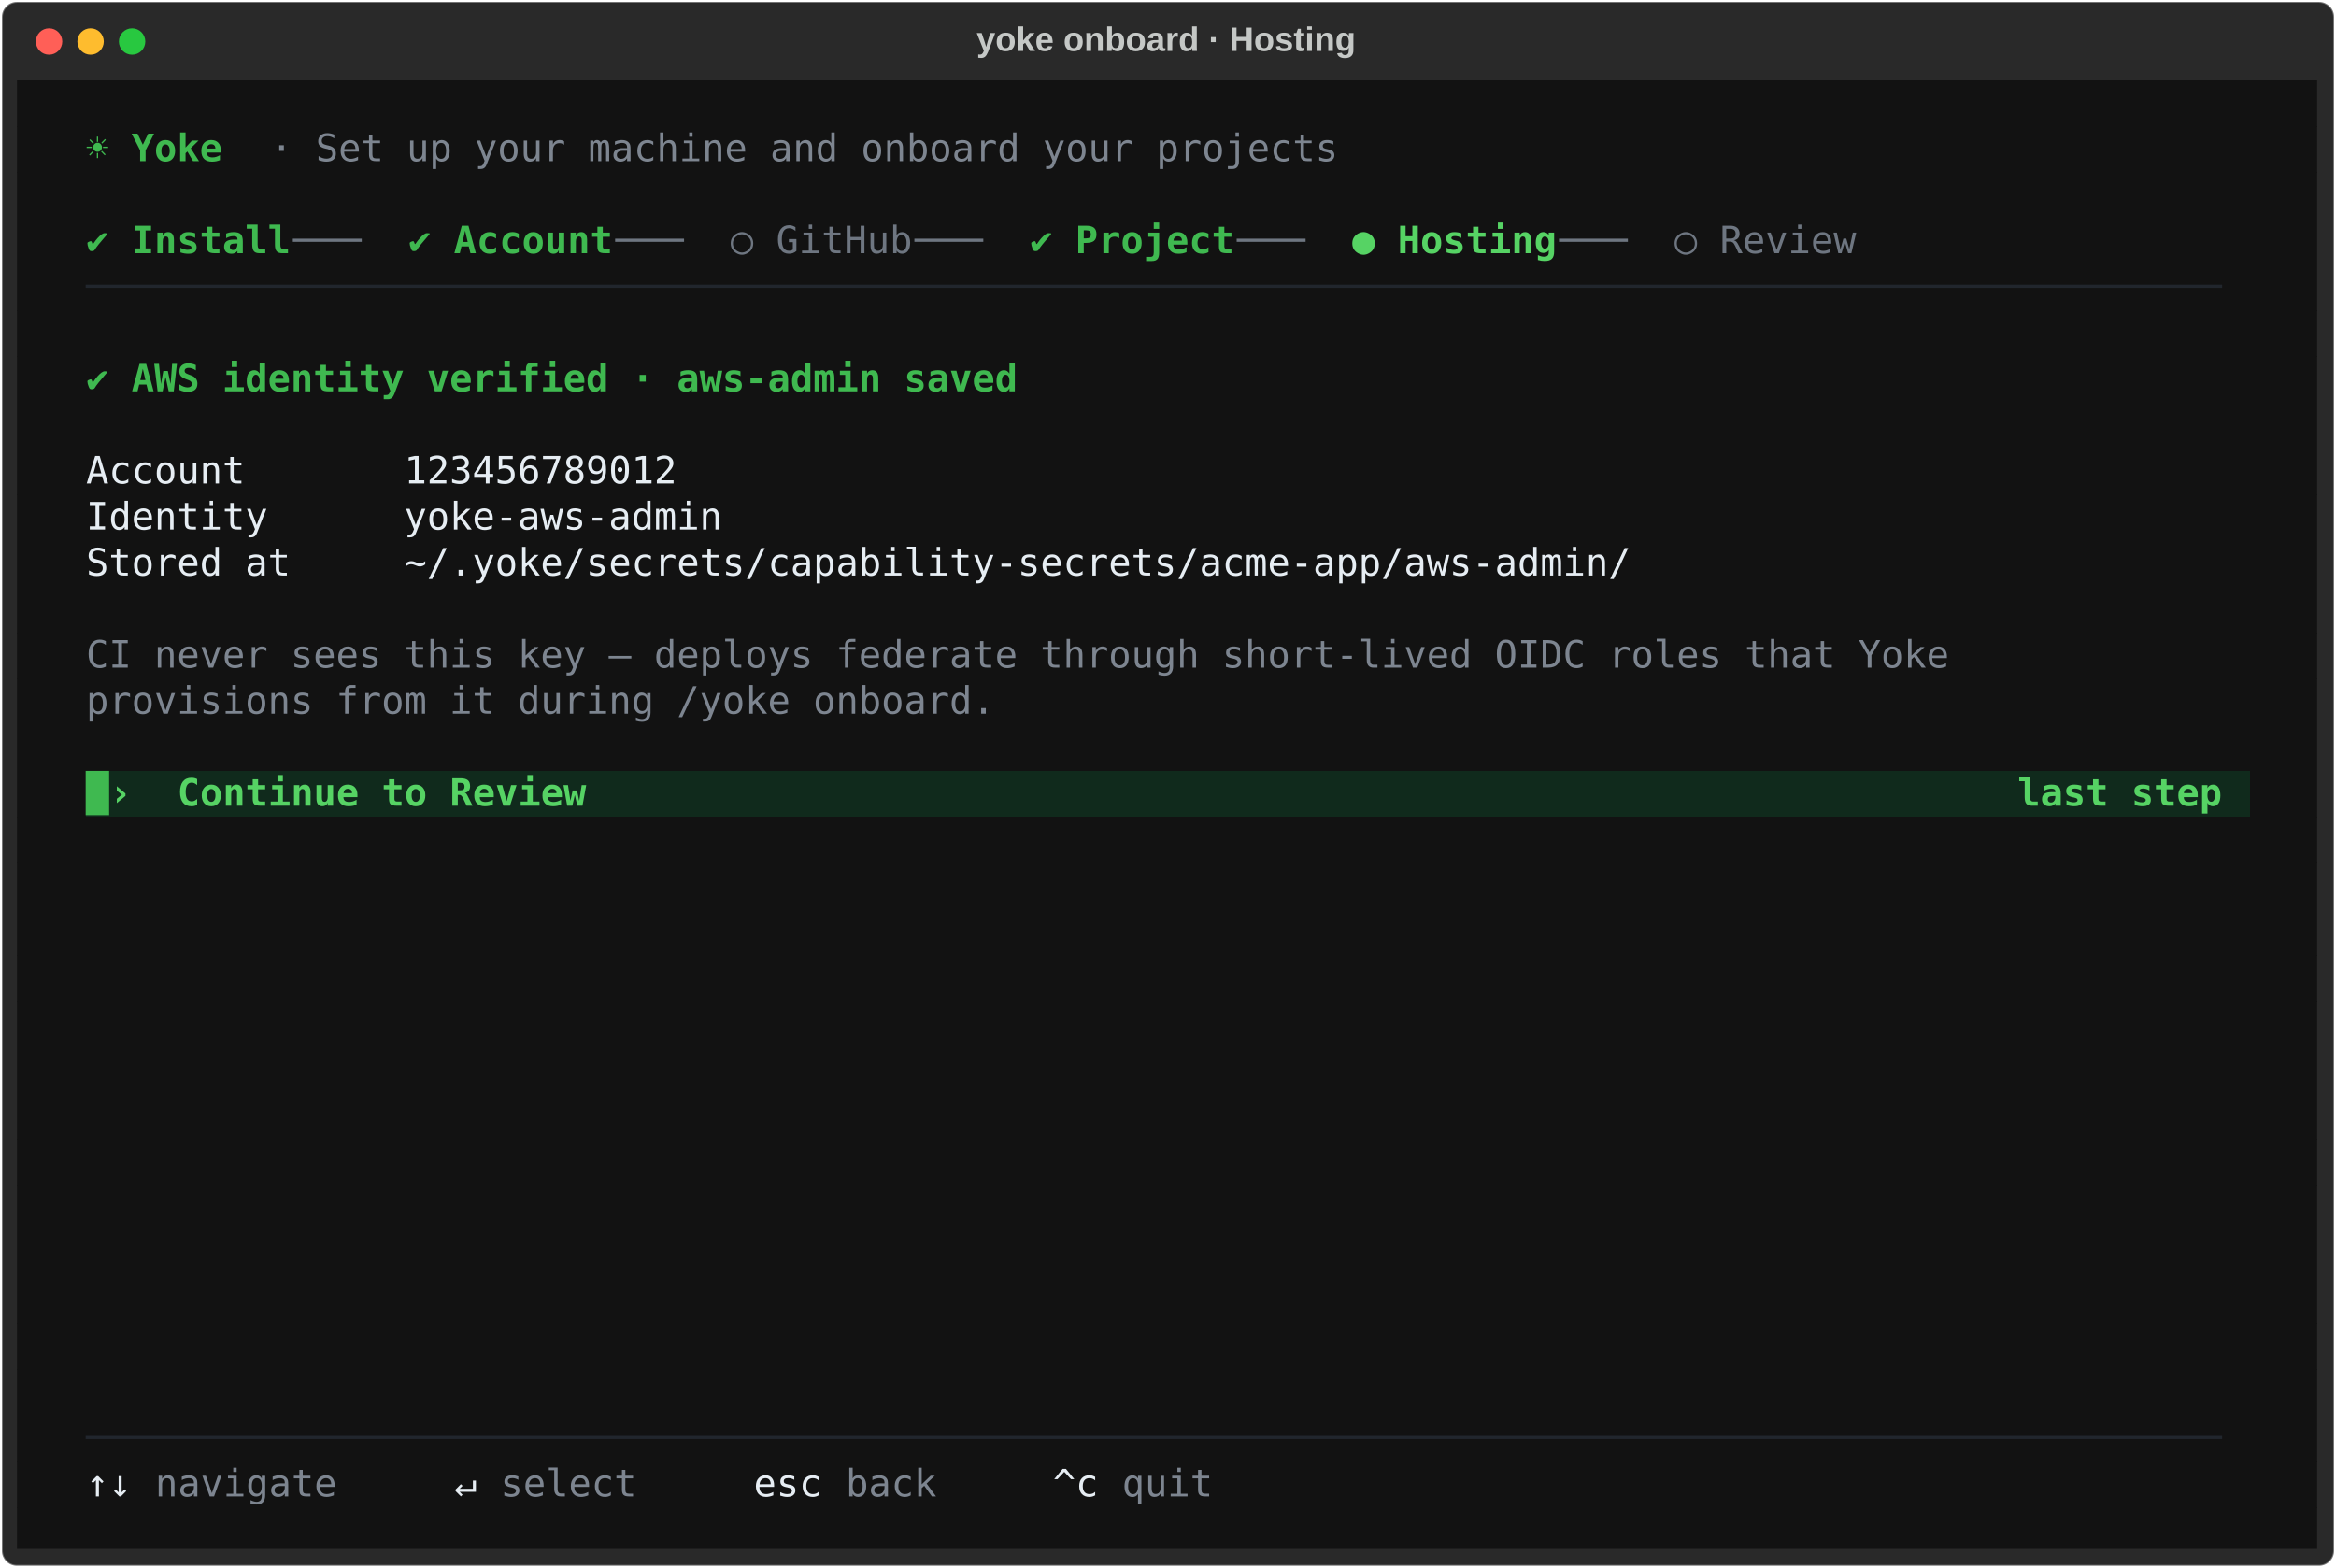
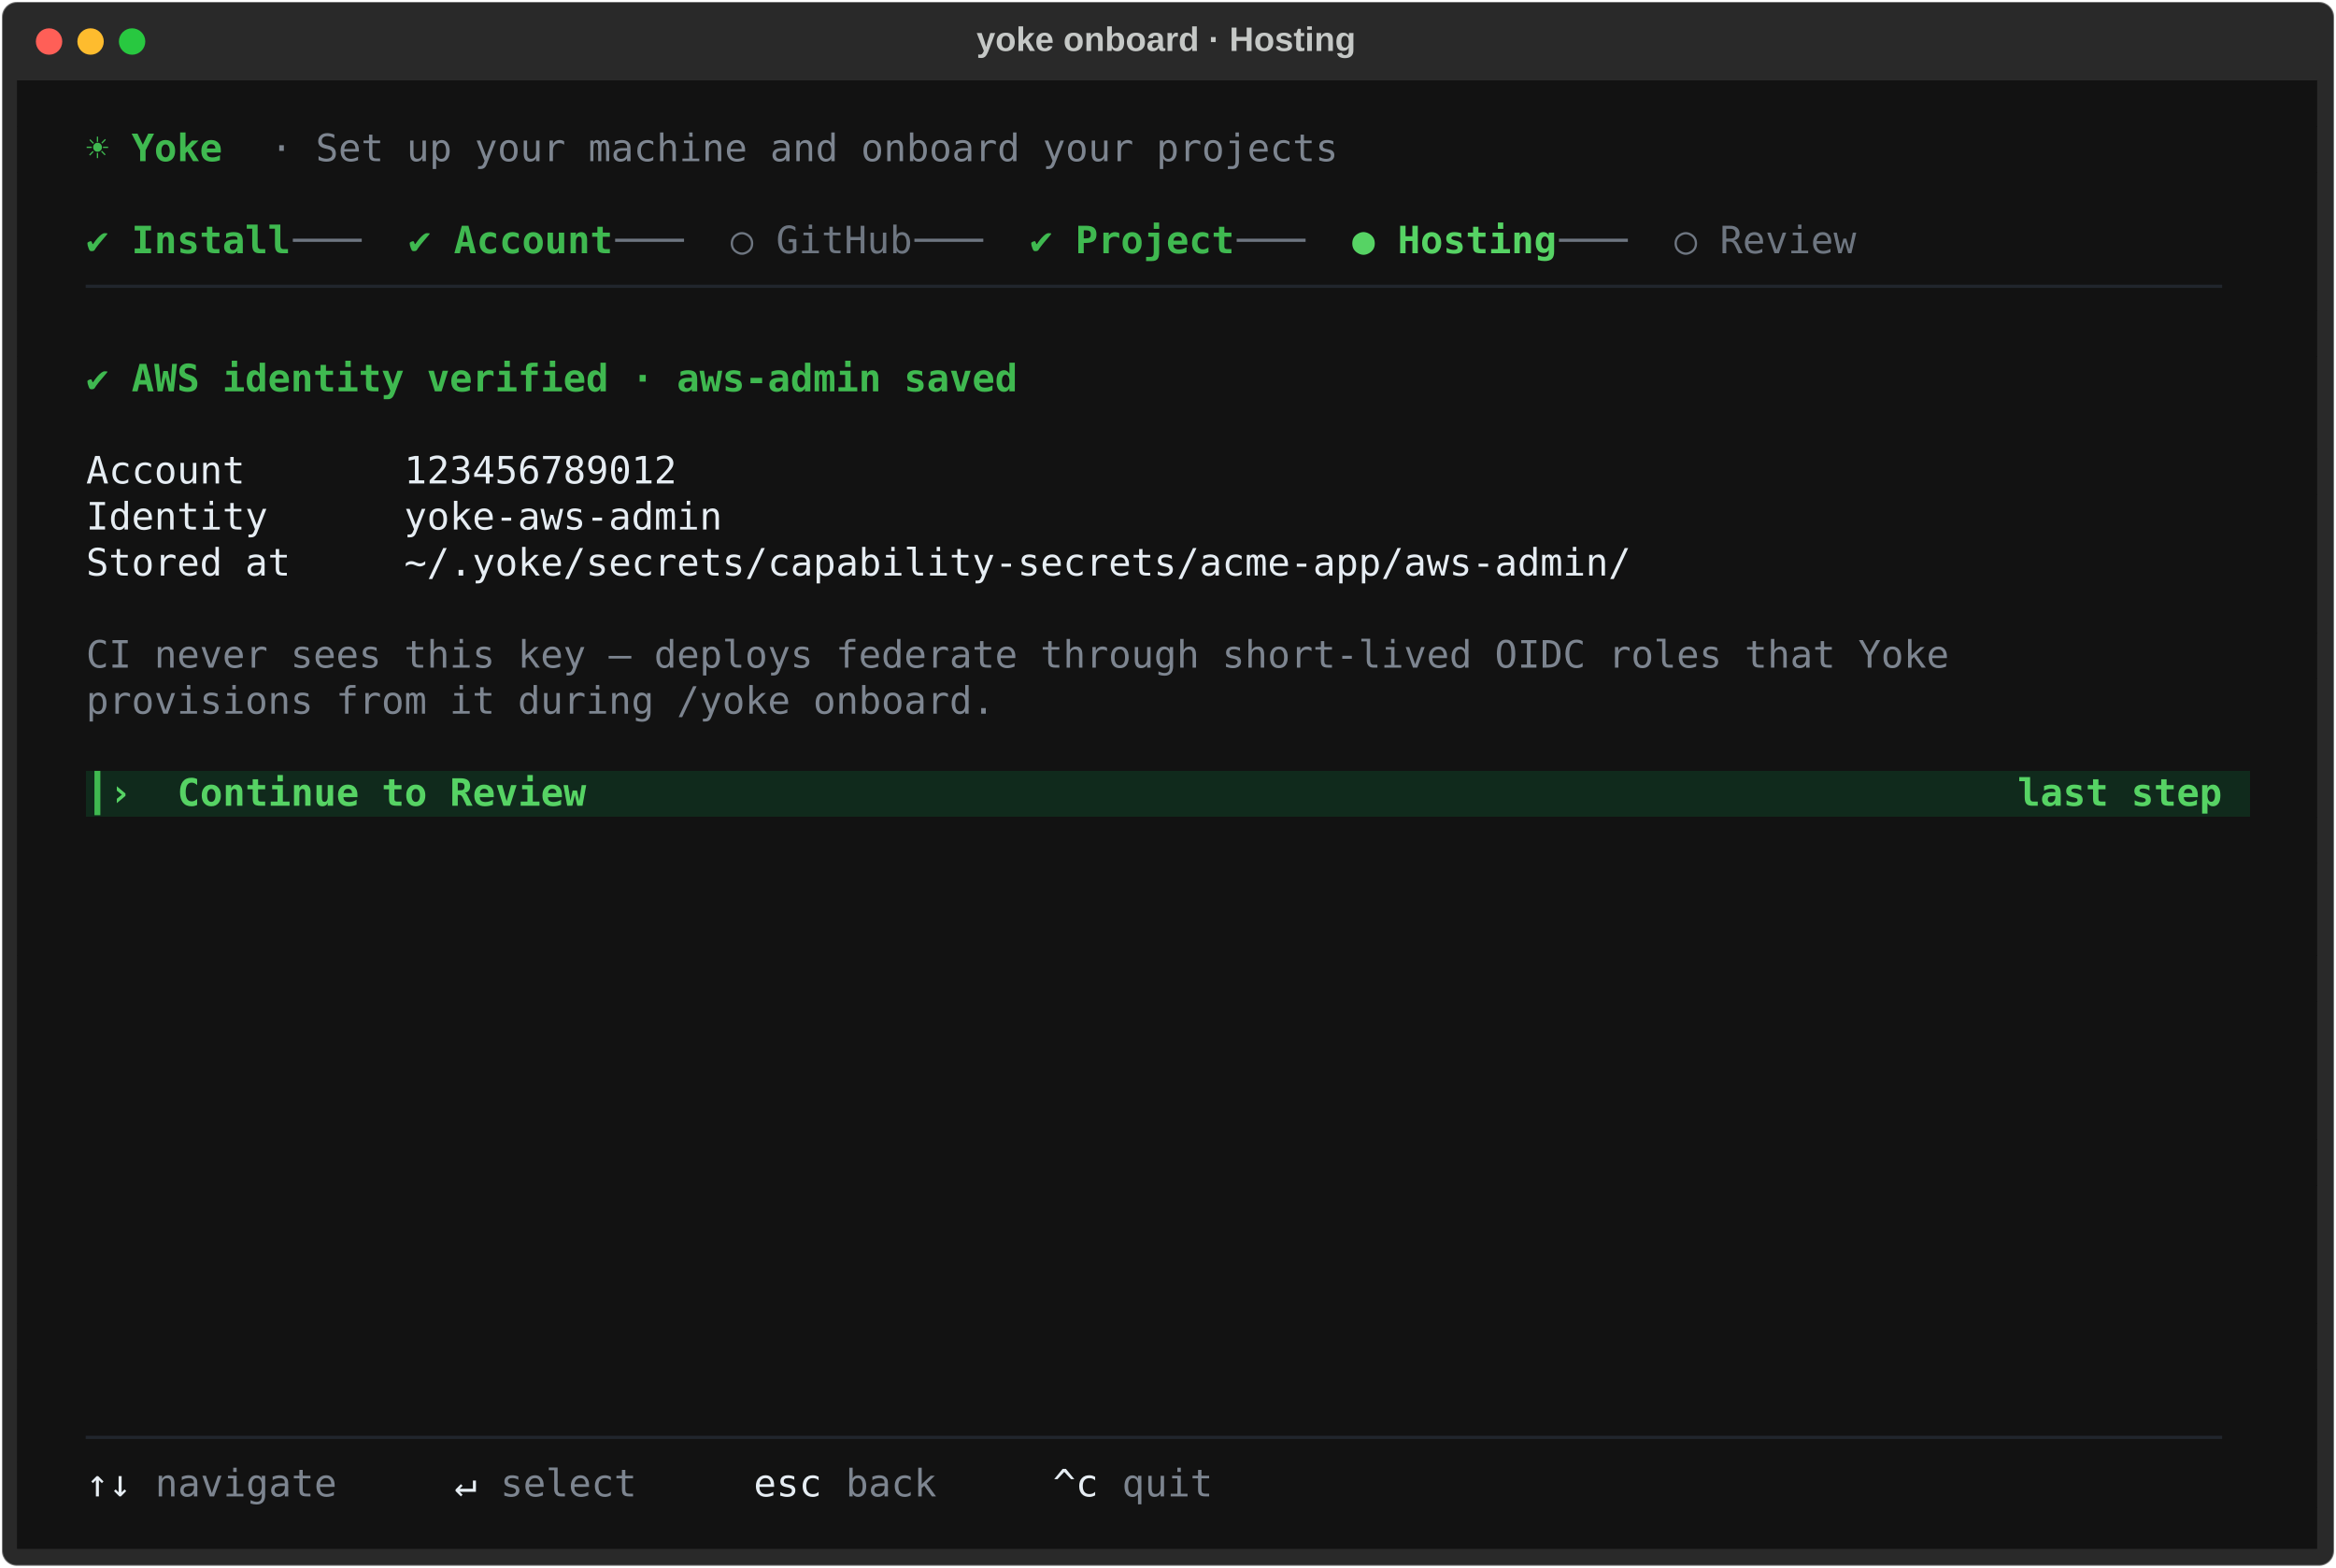
<svg xmlns="http://www.w3.org/2000/svg" class="rich-terminal" viewBox="0 0 1238 830.8">
  <style>

    @font-face {
        font-family: "Fira Code";
        src: local("FiraCode-Regular"),
                url("https://cdnjs.cloudflare.com/ajax/libs/firacode/{{VERSION}}/woff2/FiraCode-Regular.woff2") format("woff2"),
                url("https://cdnjs.cloudflare.com/ajax/libs/firacode/{{VERSION}}/woff/FiraCode-Regular.woff") format("woff");
        font-style: normal;
        font-weight: 400;
    }
    @font-face {
        font-family: "Fira Code";
        src: local("FiraCode-Bold"),
                url("https://cdnjs.cloudflare.com/ajax/libs/firacode/{{VERSION}}/woff2/FiraCode-Bold.woff2") format("woff2"),
                url("https://cdnjs.cloudflare.com/ajax/libs/firacode/{{VERSION}}/woff/FiraCode-Bold.woff") format("woff");
        font-style: bold;
        font-weight: 700;
    }

    .terminal-YOKE-matrix {
        font-family: Fira Code, monospace;
        font-size: 20px;
        line-height: 24.4px;
        font-variant-east-asian: full-width;
    }

    .terminal-YOKE-title {
        font-size: 18px;
        font-weight: bold;
        font-family: arial;
    }

.terminal-YOKE-r2 { fill: #3fb950;font-weight: bold }
.terminal-YOKE-r3 { fill: #e6edf3 }
.terminal-YOKE-r4 { fill: #7d8590 }
.terminal-YOKE-r5 { fill: #6e7681 }
.terminal-YOKE-r6 { fill: #56d364;font-weight: bold }
.terminal-YOKE-r7 { fill: #21262d }
.terminal-YOKE-r8 { fill: #3fb950 }
    </style>
  <defs>
    <clipPath id="terminal-YOKE-clip-terminal">
      <rect x="0" y="0" width="1219.0" height="779.8" />
    </clipPath>
    <clipPath id="terminal-YOKE-line-0">
      <rect x="0" y="1.5" width="1220" height="24.65" />
    </clipPath>
    <clipPath id="terminal-YOKE-line-1">
      <rect x="0" y="25.9" width="1220" height="24.65" />
    </clipPath>
    <clipPath id="terminal-YOKE-line-2">
      <rect x="0" y="50.3" width="1220" height="24.65" />
    </clipPath>
    <clipPath id="terminal-YOKE-line-3">
      <rect x="0" y="74.7" width="1220" height="24.65" />
    </clipPath>
    <clipPath id="terminal-YOKE-line-4">
      <rect x="0" y="99.1" width="1220" height="24.65" />
    </clipPath>
    <clipPath id="terminal-YOKE-line-5">
      <rect x="0" y="123.5" width="1220" height="24.65" />
    </clipPath>
    <clipPath id="terminal-YOKE-line-6">
      <rect x="0" y="147.9" width="1220" height="24.65" />
    </clipPath>
    <clipPath id="terminal-YOKE-line-7">
      <rect x="0" y="172.3" width="1220" height="24.65" />
    </clipPath>
    <clipPath id="terminal-YOKE-line-8">
      <rect x="0" y="196.7" width="1220" height="24.65" />
    </clipPath>
    <clipPath id="terminal-YOKE-line-9">
      <rect x="0" y="221.1" width="1220" height="24.65" />
    </clipPath>
    <clipPath id="terminal-YOKE-line-10">
      <rect x="0" y="245.5" width="1220" height="24.65" />
    </clipPath>
    <clipPath id="terminal-YOKE-line-11">
      <rect x="0" y="269.9" width="1220" height="24.65" />
    </clipPath>
    <clipPath id="terminal-YOKE-line-12">
      <rect x="0" y="294.3" width="1220" height="24.65" />
    </clipPath>
    <clipPath id="terminal-YOKE-line-13">
      <rect x="0" y="318.7" width="1220" height="24.65" />
    </clipPath>
    <clipPath id="terminal-YOKE-line-14">
      <rect x="0" y="343.1" width="1220" height="24.65" />
    </clipPath>
    <clipPath id="terminal-YOKE-line-15">
      <rect x="0" y="367.5" width="1220" height="24.65" />
    </clipPath>
    <clipPath id="terminal-YOKE-line-16">
      <rect x="0" y="391.9" width="1220" height="24.65" />
    </clipPath>
    <clipPath id="terminal-YOKE-line-17">
      <rect x="0" y="416.3" width="1220" height="24.65" />
    </clipPath>
    <clipPath id="terminal-YOKE-line-18">
      <rect x="0" y="440.7" width="1220" height="24.65" />
    </clipPath>
    <clipPath id="terminal-YOKE-line-19">
      <rect x="0" y="465.1" width="1220" height="24.65" />
    </clipPath>
    <clipPath id="terminal-YOKE-line-20">
      <rect x="0" y="489.5" width="1220" height="24.65" />
    </clipPath>
    <clipPath id="terminal-YOKE-line-21">
      <rect x="0" y="513.9" width="1220" height="24.65" />
    </clipPath>
    <clipPath id="terminal-YOKE-line-22">
      <rect x="0" y="538.3" width="1220" height="24.65" />
    </clipPath>
    <clipPath id="terminal-YOKE-line-23">
      <rect x="0" y="562.7" width="1220" height="24.65" />
    </clipPath>
    <clipPath id="terminal-YOKE-line-24">
      <rect x="0" y="587.1" width="1220" height="24.65" />
    </clipPath>
    <clipPath id="terminal-YOKE-line-25">
      <rect x="0" y="611.5" width="1220" height="24.65" />
    </clipPath>
    <clipPath id="terminal-YOKE-line-26">
      <rect x="0" y="635.9" width="1220" height="24.65" />
    </clipPath>
    <clipPath id="terminal-YOKE-line-27">
      <rect x="0" y="660.3" width="1220" height="24.65" />
    </clipPath>
    <clipPath id="terminal-YOKE-line-28">
      <rect x="0" y="684.7" width="1220" height="24.65" />
    </clipPath>
    <clipPath id="terminal-YOKE-line-29">
      <rect x="0" y="709.1" width="1220" height="24.65" />
    </clipPath>
    <clipPath id="terminal-YOKE-line-30">
      <rect x="0" y="733.5" width="1220" height="24.65" />
    </clipPath>
  </defs>
  <rect fill="#292929" stroke="rgba(255,255,255,0.35)" stroke-width="1" x="1" y="1" width="1236" height="828.8" rx="8" />
  <text class="terminal-YOKE-title" fill="#c5c8c6" text-anchor="middle" x="618" y="27">yoke onboard · Hosting</text>
  <g transform="translate(26,22)">
    <circle cx="0" cy="0" r="7" fill="#ff5f57" />
    <circle cx="22" cy="0" r="7" fill="#febc2e" />
    <circle cx="44" cy="0" r="7" fill="#28c840" />
  </g>
  <g transform="translate(9, 41)" clip-path="url(#terminal-YOKE-clip-terminal)">
    <rect fill="#121212" x="0" y="1.5" width="1220" height="24.65" shape-rendering="crispEdges" />
    <rect fill="#121212" x="0" y="25.9" width="36.6" height="24.65" shape-rendering="crispEdges" />
    <rect fill="#121212" x="36.6" y="25.9" width="73.2" height="24.65" shape-rendering="crispEdges" />
    <rect fill="#121212" x="109.8" y="25.9" width="24.4" height="24.65" shape-rendering="crispEdges" />
    <rect fill="#121212" x="134.2" y="25.9" width="573.4" height="24.65" shape-rendering="crispEdges" />
    <rect fill="#121212" x="707.6" y="25.9" width="512.4" height="24.65" shape-rendering="crispEdges" />
    <rect fill="#121212" x="0" y="50.3" width="1220" height="24.65" shape-rendering="crispEdges" />
    <rect fill="#121212" x="0" y="74.7" width="36.6" height="24.65" shape-rendering="crispEdges" />
    <rect fill="#121212" x="36.6" y="74.7" width="109.8" height="24.65" shape-rendering="crispEdges" />
    <rect fill="#121212" x="146.4" y="74.7" width="61" height="24.65" shape-rendering="crispEdges" />
    <rect fill="#121212" x="207.4" y="74.7" width="109.8" height="24.65" shape-rendering="crispEdges" />
    <rect fill="#121212" x="317.2" y="74.7" width="61" height="24.65" shape-rendering="crispEdges" />
    <rect fill="#121212" x="378.2" y="74.7" width="97.6" height="24.65" shape-rendering="crispEdges" />
    <rect fill="#121212" x="475.8" y="74.7" width="61" height="24.65" shape-rendering="crispEdges" />
    <rect fill="#121212" x="536.8" y="74.7" width="109.8" height="24.65" shape-rendering="crispEdges" />
    <rect fill="#121212" x="646.6" y="74.7" width="61" height="24.65" shape-rendering="crispEdges" />
    <rect fill="#121212" x="707.6" y="74.7" width="109.8" height="24.65" shape-rendering="crispEdges" />
    <rect fill="#121212" x="817.4" y="74.7" width="61" height="24.65" shape-rendering="crispEdges" />
    <rect fill="#121212" x="878.4" y="74.7" width="97.6" height="24.65" shape-rendering="crispEdges" />
    <rect fill="#121212" x="976" y="74.7" width="244" height="24.65" shape-rendering="crispEdges" />
    <rect fill="#121212" x="0" y="99.1" width="36.6" height="24.65" shape-rendering="crispEdges" />
    <rect fill="#121212" x="36.6" y="99.1" width="1146.8" height="24.65" shape-rendering="crispEdges" />
    <rect fill="#121212" x="1183.4" y="99.1" width="36.6" height="24.65" shape-rendering="crispEdges" />
    <rect fill="#121212" x="0" y="123.5" width="1220" height="24.65" shape-rendering="crispEdges" />
    <rect fill="#121212" x="0" y="147.9" width="36.6" height="24.65" shape-rendering="crispEdges" />
    <rect fill="#121212" x="36.6" y="147.9" width="500.2" height="24.65" shape-rendering="crispEdges" />
    <rect fill="#121212" x="536.8" y="147.9" width="683.2" height="24.65" shape-rendering="crispEdges" />
    <rect fill="#121212" x="0" y="172.3" width="36.6" height="24.65" shape-rendering="crispEdges" />
    <rect fill="#121212" x="36.6" y="172.3" width="0" height="24.65" shape-rendering="crispEdges" />
    <rect fill="#121212" x="36.6" y="172.3" width="1183.4" height="24.65" shape-rendering="crispEdges" />
    <rect fill="#121212" x="0" y="196.7" width="36.6" height="24.65" shape-rendering="crispEdges" />
    <rect fill="#121212" x="36.6" y="196.7" width="341.6" height="24.65" shape-rendering="crispEdges" />
    <rect fill="#121212" x="378.2" y="196.7" width="841.8" height="24.65" shape-rendering="crispEdges" />
    <rect fill="#121212" x="0" y="221.1" width="36.6" height="24.65" shape-rendering="crispEdges" />
    <rect fill="#121212" x="36.6" y="221.1" width="366" height="24.65" shape-rendering="crispEdges" />
    <rect fill="#121212" x="402.6" y="221.1" width="817.4" height="24.65" shape-rendering="crispEdges" />
    <rect fill="#121212" x="0" y="245.5" width="36.6" height="24.65" shape-rendering="crispEdges" />
    <rect fill="#121212" x="36.6" y="245.5" width="854" height="24.65" shape-rendering="crispEdges" />
    <rect fill="#121212" x="890.6" y="245.5" width="329.4" height="24.65" shape-rendering="crispEdges" />
    <rect fill="#121212" x="0" y="269.9" width="36.6" height="24.65" shape-rendering="crispEdges" />
    <rect fill="#121212" x="36.6" y="269.9" width="0" height="24.65" shape-rendering="crispEdges" />
    <rect fill="#121212" x="36.6" y="269.9" width="1183.4" height="24.65" shape-rendering="crispEdges" />
    <rect fill="#121212" x="0" y="294.3" width="36.6" height="24.65" shape-rendering="crispEdges" />
    <rect fill="#121212" x="36.6" y="294.3" width="1000.4" height="24.65" shape-rendering="crispEdges" />
    <rect fill="#121212" x="1037" y="294.3" width="146.4" height="24.65" shape-rendering="crispEdges" />
    <rect fill="#121212" x="1183.4" y="294.3" width="36.6" height="24.65" shape-rendering="crispEdges" />
    <rect fill="#121212" x="0" y="318.7" width="36.6" height="24.65" shape-rendering="crispEdges" />
    <rect fill="#121212" x="36.6" y="318.7" width="488" height="24.65" shape-rendering="crispEdges" />
    <rect fill="#121212" x="524.6" y="318.7" width="658.8" height="24.65" shape-rendering="crispEdges" />
    <rect fill="#121212" x="1183.4" y="318.7" width="36.6" height="24.65" shape-rendering="crispEdges" />
    <rect fill="#121212" x="0" y="343.1" width="36.6" height="24.65" shape-rendering="crispEdges" />
    <rect fill="#121212" x="36.6" y="343.1" width="0" height="24.65" shape-rendering="crispEdges" />
    <rect fill="#121212" x="36.6" y="343.1" width="1183.4" height="24.65" shape-rendering="crispEdges" />
    <rect fill="#121212" x="0" y="367.5" width="36.6" height="24.65" shape-rendering="crispEdges" />
    <rect fill="#102a1c" x="36.6" y="367.5" width="12.2" height="24.65" shape-rendering="crispEdges" />
    <rect fill="#102a1c" x="48.8" y="367.5" width="1134.6" height="24.65" shape-rendering="crispEdges" />
    <rect fill="#121212" x="1183.4" y="367.5" width="36.6" height="24.65" shape-rendering="crispEdges" />
    <rect fill="#121212" x="0" y="391.9" width="36.6" height="24.65" shape-rendering="crispEdges" />
    <rect fill="#121212" x="36.6" y="391.9" width="1183.4" height="24.65" shape-rendering="crispEdges" />
    <rect fill="#121212" x="0" y="416.3" width="36.6" height="24.65" shape-rendering="crispEdges" />
    <rect fill="#121212" x="36.6" y="416.3" width="1183.4" height="24.65" shape-rendering="crispEdges" />
    <rect fill="#121212" x="0" y="440.7" width="36.6" height="24.65" shape-rendering="crispEdges" />
    <rect fill="#121212" x="36.6" y="440.7" width="1183.4" height="24.65" shape-rendering="crispEdges" />
    <rect fill="#121212" x="0" y="465.1" width="36.6" height="24.65" shape-rendering="crispEdges" />
    <rect fill="#121212" x="36.6" y="465.1" width="1183.4" height="24.65" shape-rendering="crispEdges" />
    <rect fill="#121212" x="0" y="489.5" width="36.6" height="24.65" shape-rendering="crispEdges" />
    <rect fill="#121212" x="36.6" y="489.5" width="1183.4" height="24.65" shape-rendering="crispEdges" />
    <rect fill="#121212" x="0" y="513.9" width="36.6" height="24.65" shape-rendering="crispEdges" />
    <rect fill="#121212" x="36.6" y="513.9" width="1183.4" height="24.65" shape-rendering="crispEdges" />
    <rect fill="#121212" x="0" y="538.3" width="36.6" height="24.65" shape-rendering="crispEdges" />
    <rect fill="#121212" x="36.6" y="538.3" width="1183.4" height="24.65" shape-rendering="crispEdges" />
    <rect fill="#121212" x="0" y="562.7" width="36.6" height="24.65" shape-rendering="crispEdges" />
    <rect fill="#121212" x="36.6" y="562.7" width="1183.4" height="24.65" shape-rendering="crispEdges" />
    <rect fill="#121212" x="0" y="587.1" width="36.6" height="24.65" shape-rendering="crispEdges" />
    <rect fill="#121212" x="36.6" y="587.1" width="1183.4" height="24.65" shape-rendering="crispEdges" />
    <rect fill="#121212" x="0" y="611.5" width="36.6" height="24.65" shape-rendering="crispEdges" />
    <rect fill="#121212" x="36.6" y="611.5" width="1183.4" height="24.65" shape-rendering="crispEdges" />
    <rect fill="#121212" x="0" y="635.9" width="36.6" height="24.65" shape-rendering="crispEdges" />
    <rect fill="#121212" x="36.6" y="635.9" width="1183.4" height="24.65" shape-rendering="crispEdges" />
    <rect fill="#121212" x="0" y="660.3" width="36.6" height="24.65" shape-rendering="crispEdges" />
    <rect fill="#121212" x="36.6" y="660.3" width="1183.4" height="24.65" shape-rendering="crispEdges" />
    <rect fill="#121212" x="0" y="684.7" width="36.6" height="24.65" shape-rendering="crispEdges" />
    <rect fill="#121212" x="36.6" y="684.7" width="1183.4" height="24.65" shape-rendering="crispEdges" />
    <rect fill="#121212" x="0" y="709.1" width="36.6" height="24.65" shape-rendering="crispEdges" />
    <rect fill="#121212" x="36.6" y="709.1" width="1146.8" height="24.65" shape-rendering="crispEdges" />
    <rect fill="#121212" x="1183.4" y="709.1" width="36.6" height="24.65" shape-rendering="crispEdges" />
    <rect fill="#121212" x="0" y="733.5" width="36.6" height="24.65" shape-rendering="crispEdges" />
    <rect fill="#121212" x="36.6" y="733.5" width="24.4" height="24.65" shape-rendering="crispEdges" />
    <rect fill="#121212" x="61" y="733.5" width="12.2" height="24.65" shape-rendering="crispEdges" />
    <rect fill="#121212" x="73.2" y="733.5" width="97.6" height="24.65" shape-rendering="crispEdges" />
    <rect fill="#121212" x="170.8" y="733.5" width="61" height="24.65" shape-rendering="crispEdges" />
    <rect fill="#121212" x="231.8" y="733.5" width="12.2" height="24.65" shape-rendering="crispEdges" />
    <rect fill="#121212" x="244" y="733.5" width="12.2" height="24.65" shape-rendering="crispEdges" />
    <rect fill="#121212" x="256.2" y="733.5" width="73.2" height="24.65" shape-rendering="crispEdges" />
    <rect fill="#121212" x="329.4" y="733.5" width="61" height="24.65" shape-rendering="crispEdges" />
    <rect fill="#121212" x="390.4" y="733.5" width="36.6" height="24.65" shape-rendering="crispEdges" />
    <rect fill="#121212" x="427" y="733.5" width="12.2" height="24.65" shape-rendering="crispEdges" />
    <rect fill="#121212" x="439.2" y="733.5" width="48.8" height="24.65" shape-rendering="crispEdges" />
    <rect fill="#121212" x="488" y="733.5" width="61" height="24.65" shape-rendering="crispEdges" />
    <rect fill="#121212" x="549" y="733.5" width="24.4" height="24.65" shape-rendering="crispEdges" />
    <rect fill="#121212" x="573.4" y="733.5" width="12.2" height="24.65" shape-rendering="crispEdges" />
    <rect fill="#121212" x="585.6" y="733.5" width="48.8" height="24.65" shape-rendering="crispEdges" />
    <rect fill="#121212" x="634.4" y="733.5" width="585.6" height="24.65" shape-rendering="crispEdges" />
    <rect fill="#121212" x="0" y="757.9" width="1220" height="24.65" shape-rendering="crispEdges" />
    <g class="terminal-YOKE-matrix">
      <text class="terminal-YOKE-r2" x="36.6" y="44.4" textLength="73.2" clip-path="url(#terminal-YOKE-line-1)">☀ Yoke</text>
      <text class="terminal-YOKE-r4" x="134.2" y="44.4" textLength="573.4" clip-path="url(#terminal-YOKE-line-1)">· Set up your machine and onboard your projects</text>
      <text class="terminal-YOKE-r2" x="36.6" y="93.2" textLength="109.8" clip-path="url(#terminal-YOKE-line-3)">✔ Install</text>
      <text class="terminal-YOKE-r5" x="146.4" y="93.2" textLength="61" clip-path="url(#terminal-YOKE-line-3)"> ─── </text>
      <text class="terminal-YOKE-r2" x="207.4" y="93.2" textLength="109.8" clip-path="url(#terminal-YOKE-line-3)">✔ Account</text>
      <text class="terminal-YOKE-r5" x="317.2" y="93.2" textLength="61" clip-path="url(#terminal-YOKE-line-3)"> ─── </text>
      <text class="terminal-YOKE-r5" x="378.2" y="93.2" textLength="97.6" clip-path="url(#terminal-YOKE-line-3)">○ GitHub</text>
      <text class="terminal-YOKE-r5" x="475.8" y="93.2" textLength="61" clip-path="url(#terminal-YOKE-line-3)"> ─── </text>
      <text class="terminal-YOKE-r2" x="536.8" y="93.2" textLength="109.8" clip-path="url(#terminal-YOKE-line-3)">✔ Project</text>
      <text class="terminal-YOKE-r5" x="646.6" y="93.2" textLength="61" clip-path="url(#terminal-YOKE-line-3)"> ─── </text>
      <text class="terminal-YOKE-r6" x="707.6" y="93.2" textLength="109.8" clip-path="url(#terminal-YOKE-line-3)">● Hosting</text>
      <text class="terminal-YOKE-r5" x="817.4" y="93.2" textLength="61" clip-path="url(#terminal-YOKE-line-3)"> ─── </text>
      <text class="terminal-YOKE-r5" x="878.4" y="93.2" textLength="97.6" clip-path="url(#terminal-YOKE-line-3)">○ Review</text>
      <text class="terminal-YOKE-r7" x="36.6" y="117.6" textLength="1146.8" clip-path="url(#terminal-YOKE-line-4)">──────────────────────────────────────────────────────────────────────────────────────────────</text>
      <text class="terminal-YOKE-r2" x="36.6" y="166.4" textLength="500.2" clip-path="url(#terminal-YOKE-line-6)">✔ AWS identity verified · aws-admin saved</text>
      <text class="terminal-YOKE-r3" x="36.6" y="215.2" textLength="341.6" clip-path="url(#terminal-YOKE-line-8)">  Account       123456789012</text>
      <text class="terminal-YOKE-r3" x="36.6" y="239.6" textLength="366" clip-path="url(#terminal-YOKE-line-9)">  Identity      yoke-aws-admin</text>
      <text class="terminal-YOKE-r3" x="36.6" y="264" textLength="854" clip-path="url(#terminal-YOKE-line-10)">  Stored at     ~/.yoke/secrets/capability-secrets/acme-app/aws-admin/</text>
      <text class="terminal-YOKE-r4" x="36.6" y="312.8" textLength="1000.4" clip-path="url(#terminal-YOKE-line-12)">CI never sees this key — deploys federate through short-lived OIDC roles that Yoke</text>
      <text class="terminal-YOKE-r4" x="36.6" y="337.2" textLength="488" clip-path="url(#terminal-YOKE-line-13)">provisions from it during /yoke onboard.</text>
-       <text class="terminal-YOKE-r8" x="36.6" y="386" textLength="12.2" clip-path="url(#terminal-YOKE-line-15)">█</text>
+       <text class="terminal-YOKE-r8" x="36.6" y="386" textLength="12.2" clip-path="url(#terminal-YOKE-line-15)">┃</text>
      <text class="terminal-YOKE-r6" x="48.8" y="386" textLength="1134.6" clip-path="url(#terminal-YOKE-line-15)">›  Continue to Review                                                               last step</text>
      <text class="terminal-YOKE-r7" x="36.6" y="727.6" textLength="1146.8" clip-path="url(#terminal-YOKE-line-29)">──────────────────────────────────────────────────────────────────────────────────────────────</text>
      <text class="terminal-YOKE-r3" x="36.6" y="752" textLength="24.4" clip-path="url(#terminal-YOKE-line-30)">↑↓</text>
      <text class="terminal-YOKE-r4" x="73.2" y="752" textLength="97.6" clip-path="url(#terminal-YOKE-line-30)">navigate</text>
      <text class="terminal-YOKE-r3" x="231.8" y="752" textLength="12.2" clip-path="url(#terminal-YOKE-line-30)">↵</text>
      <text class="terminal-YOKE-r4" x="256.2" y="752" textLength="73.2" clip-path="url(#terminal-YOKE-line-30)">select</text>
      <text class="terminal-YOKE-r3" x="390.4" y="752" textLength="36.6" clip-path="url(#terminal-YOKE-line-30)">esc</text>
      <text class="terminal-YOKE-r4" x="439.2" y="752" textLength="48.8" clip-path="url(#terminal-YOKE-line-30)">back</text>
      <text class="terminal-YOKE-r3" x="549" y="752" textLength="24.4" clip-path="url(#terminal-YOKE-line-30)">^c</text>
      <text class="terminal-YOKE-r4" x="585.6" y="752" textLength="48.8" clip-path="url(#terminal-YOKE-line-30)">quit</text>
    </g>
  </g>
</svg>
